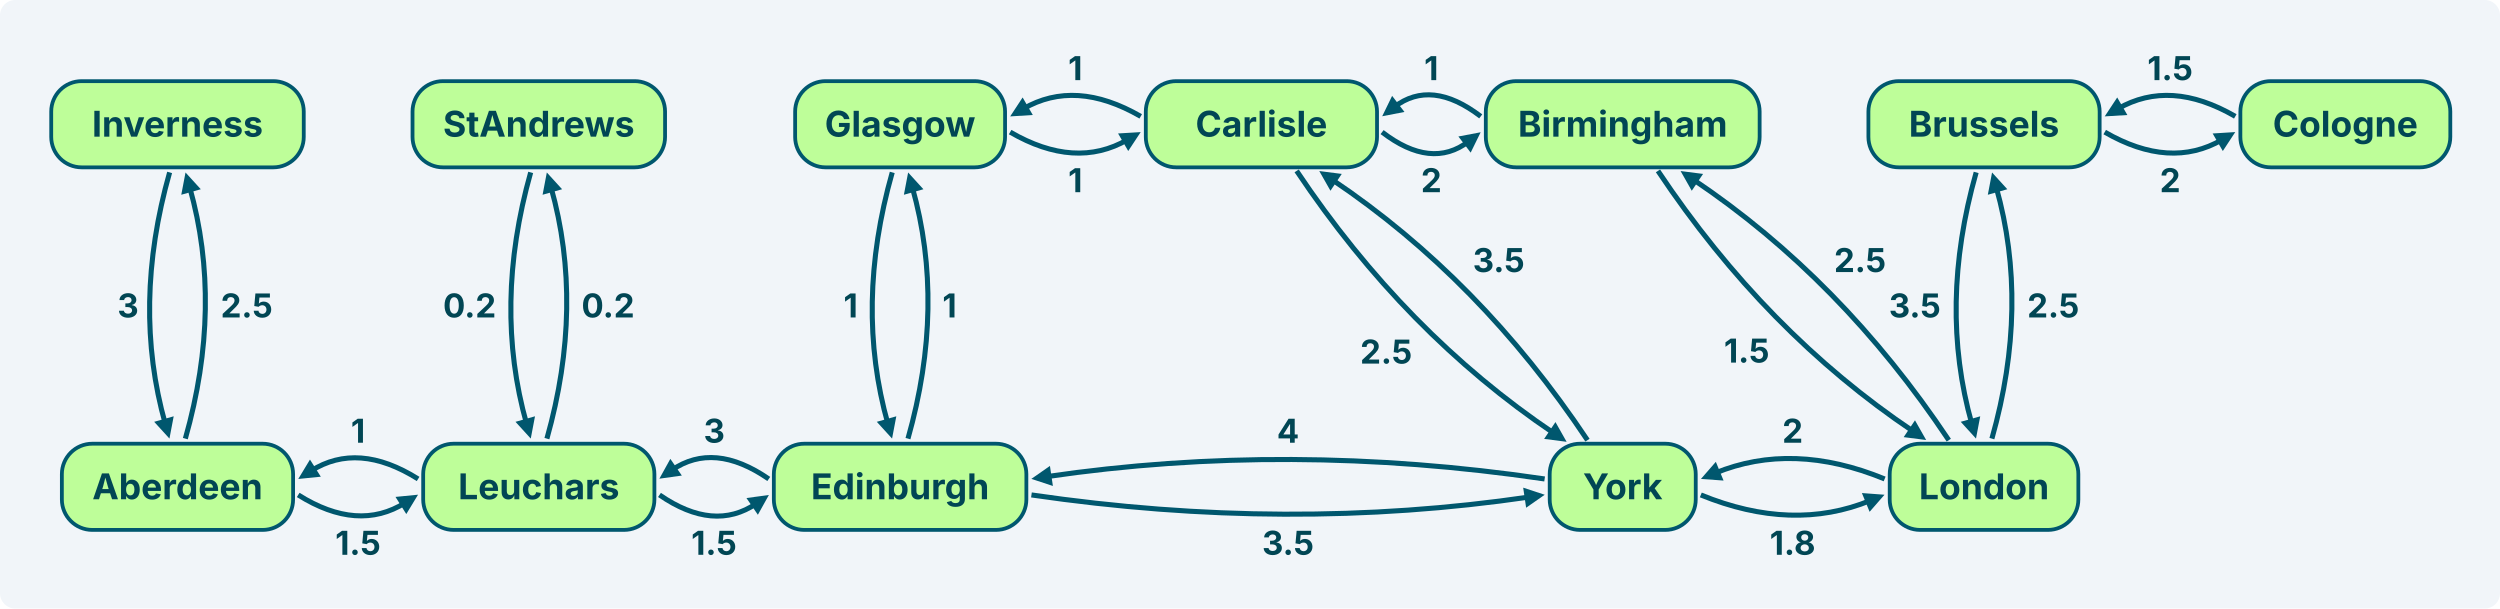
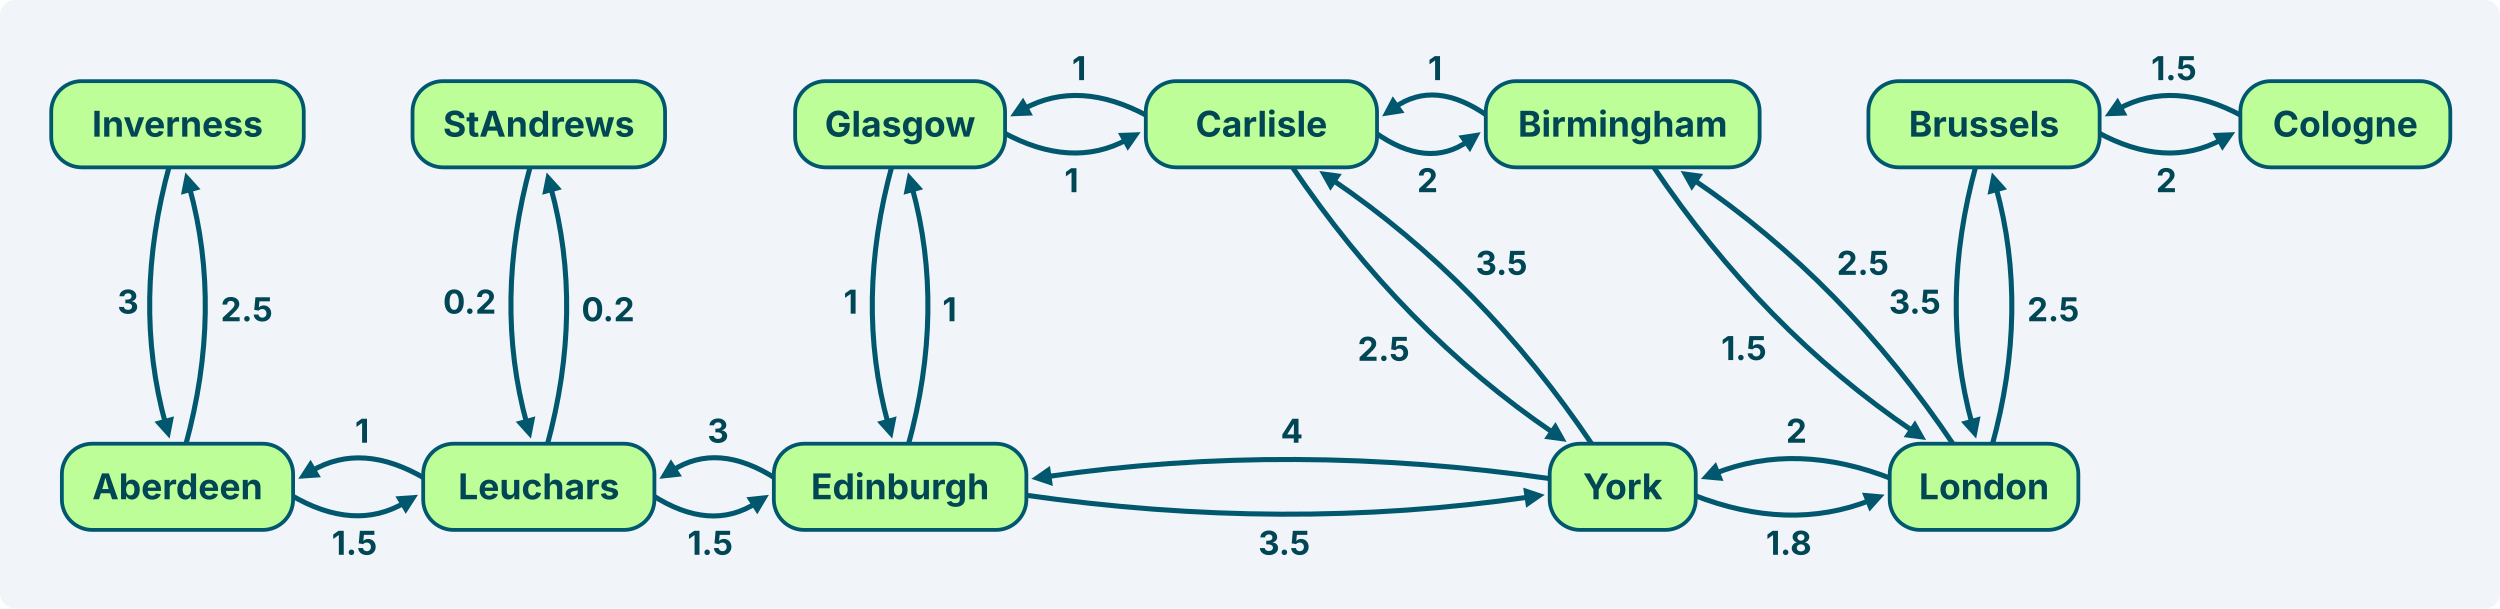
<svg xmlns="http://www.w3.org/2000/svg" class="keep-colors" viewBox="-32 -5 986 240" width="986" height="240" role="img" aria-labelledby="train-map-europe-t train-map-europe-d" font-family="Inter, -apple-system, BlinkMacSystemFont, 'Segoe UI', Helvetica, Arial, sans-serif">
  <defs>
    <marker id="train-map-europe-a" markerWidth="8" markerHeight="8" refX="2" refY="4" orient="auto" markerUnits="userSpaceOnUse">
      <path class="dg-f-accent" d="M0,0 L8,4 L0,8 z" fill="#00576e" />
    </marker>
    <marker id="train-map-europe-g" markerWidth="8" markerHeight="8" refX="2" refY="4" orient="auto" markerUnits="userSpaceOnUse">
      <path class="dg-f-arrow" d="M0,0 L8,4 L0,8 z" fill="#90a1b9" />
    </marker>
  </defs>
  <rect class="dg-f-canvas" x="-32" y="-5" width="986" height="240" rx="6" fill="#f1f5f9" />
-   <path class="dg-s-accent" d="M34.9,63.0 Q20.0,115.5 33.2,162.2" fill="none" stroke="#00576e" stroke-width="2" marker-end="url(#train-map-europe-a)" />
-   <path class="dg-s-accent" d="M41.1,168.0 Q56.0,115.5 42.8,68.8" fill="none" stroke="#00576e" stroke-width="2" marker-end="url(#train-map-europe-a)" />
-   <path class="dg-s-accent" d="M85.6,190.2 Q109.2,205.0 127.8,193.3" fill="none" stroke="#00576e" stroke-width="2" marker-end="url(#train-map-europe-a)" />
-   <path class="dg-s-accent" d="M132.9,183.9 Q109.2,169.0 90.7,180.7" fill="none" stroke="#00576e" stroke-width="2" marker-end="url(#train-map-europe-a)" />
-   <path class="dg-s-accent" d="M228.1,190.2 Q249.6,205.0 266.3,193.6" fill="none" stroke="#00576e" stroke-width="2" marker-end="url(#train-map-europe-a)" />
-   <path class="dg-s-accent" d="M271.2,183.9 Q249.6,169.0 233.0,180.4" fill="none" stroke="#00576e" stroke-width="2" marker-end="url(#train-map-europe-a)" />
-   <path class="dg-s-accent" d="M326.1,168.0 Q341.0,115.5 327.8,68.8" fill="none" stroke="#00576e" stroke-width="2" marker-end="url(#train-map-europe-a)" />
-   <path class="dg-s-accent" d="M319.9,63.0 Q305.0,115.5 318.2,162.2" fill="none" stroke="#00576e" stroke-width="2" marker-end="url(#train-map-europe-a)" />
-   <path class="dg-s-accent" d="M374.8,190.2 Q476.0,205.0 571.3,191.0" fill="none" stroke="#00576e" stroke-width="2" marker-end="url(#train-map-europe-a)" />
-   <path class="dg-s-accent" d="M577.2,183.9 Q476.0,169.0 380.7,183.0" fill="none" stroke="#00576e" stroke-width="2" marker-end="url(#train-map-europe-a)" />
-   <path class="dg-s-accent" d="M366.4,47.1 Q392.1,62.0 412.7,50.1" fill="none" stroke="#00576e" stroke-width="2" marker-end="url(#train-map-europe-a)" />
-   <path class="dg-s-accent" d="M417.9,40.9 Q392.1,26.0 371.6,37.9" fill="none" stroke="#00576e" stroke-width="2" marker-end="url(#train-map-europe-a)" />
-   <path class="dg-s-accent" d="M479.4,62.4 Q522.1,126.3 580.9,165.9" fill="none" stroke="#00576e" stroke-width="2" marker-end="url(#train-map-europe-a)" />
-   <path class="dg-s-accent" d="M594.1,168.6 Q551.7,105.0 493.3,65.8" fill="none" stroke="#00576e" stroke-width="2" marker-end="url(#train-map-europe-a)" />
-   <path class="dg-s-accent" d="M513.1,47.1 Q532.5,62.0 547.2,50.8" fill="none" stroke="#00576e" stroke-width="2" marker-end="url(#train-map-europe-a)" />
-   <path class="dg-s-accent" d="M552.0,40.9 Q532.5,26.0 517.9,37.2" fill="none" stroke="#00576e" stroke-width="2" marker-end="url(#train-map-europe-a)" />
-   <path class="dg-s-accent" d="M621.9,62.4 Q664.3,126.0 722.7,165.2" fill="none" stroke="#00576e" stroke-width="2" marker-end="url(#train-map-europe-a)" />
-   <path class="dg-s-accent" d="M736.6,168.6 Q694.2,105.0 635.8,65.8" fill="none" stroke="#00576e" stroke-width="2" marker-end="url(#train-map-europe-a)" />
-   <path class="dg-s-accent" d="M183.7,168.0 Q198.5,115.5 185.3,68.8" fill="none" stroke="#00576e" stroke-width="2" marker-end="url(#train-map-europe-a)" />
-   <path class="dg-s-accent" d="M177.3,63.0 Q162.5,115.5 175.7,162.2" fill="none" stroke="#00576e" stroke-width="2" marker-end="url(#train-map-europe-a)" />
-   <path class="dg-s-accent" d="M638.8,190.2 Q675.0,205.0 705.7,192.4" fill="none" stroke="#00576e" stroke-width="2" marker-end="url(#train-map-europe-a)" />
-   <path class="dg-s-accent" d="M711.3,183.9 Q675.0,169.0 644.4,181.6" fill="none" stroke="#00576e" stroke-width="2" marker-end="url(#train-map-europe-a)" />
-   <path class="dg-s-accent" d="M753.6,168.0 Q768.5,115.5 755.3,68.8" fill="none" stroke="#00576e" stroke-width="2" marker-end="url(#train-map-europe-a)" />
-   <path class="dg-s-accent" d="M747.4,63.0 Q732.5,115.5 745.7,162.2" fill="none" stroke="#00576e" stroke-width="2" marker-end="url(#train-map-europe-a)" />
-   <path class="dg-s-accent" d="M798.1,47.1 Q823.9,62.0 844.4,50.1" fill="none" stroke="#00576e" stroke-width="2" marker-end="url(#train-map-europe-a)" />
-   <path class="dg-s-accent" d="M849.6,40.9 Q823.9,26.0 803.3,37.9" fill="none" stroke="#00576e" stroke-width="2" marker-end="url(#train-map-europe-a)" />
-   <text class="dg-f-lime" x="18.5" y="120.2" text-anchor="middle" font-size="13" font-weight="700" fill="#014654">3</text>
-   <text class="dg-f-lime" x="65.3" y="120.2" text-anchor="middle" font-size="13" font-weight="700" fill="#014654">2.5</text>
-   <text class="dg-f-lime" x="109.2" y="213.8" text-anchor="middle" font-size="13" font-weight="700" fill="#014654">1.5</text>
-   <text class="dg-f-lime" x="109.2" y="169.6" text-anchor="middle" font-size="13" font-weight="700" fill="#014654">1</text>
-   <text class="dg-f-lime" x="249.6" y="213.8" text-anchor="middle" font-size="13" font-weight="700" fill="#014654">1.5</text>
-   <text class="dg-f-lime" x="249.7" y="169.6" text-anchor="middle" font-size="13" font-weight="700" fill="#014654">3</text>
-   <text class="dg-f-lime" x="342.5" y="120.2" text-anchor="middle" font-size="13" font-weight="700" fill="#014654">1</text>
-   <text class="dg-f-lime" x="303.5" y="120.2" text-anchor="middle" font-size="13" font-weight="700" fill="#014654">1</text>
-   <text class="dg-f-lime" x="476.0" y="213.8" text-anchor="middle" font-size="13" font-weight="700" fill="#014654">3.5</text>
-   <text class="dg-f-lime" x="476.0" y="169.6" text-anchor="middle" font-size="13" font-weight="700" fill="#014654">4</text>
-   <text class="dg-f-lime" x="392.1" y="70.8" text-anchor="middle" font-size="13" font-weight="700" fill="#014654">1</text>
-   <text class="dg-f-lime" x="392.1" y="26.6" text-anchor="middle" font-size="13" font-weight="700" fill="#014654">1</text>
-   <text class="dg-f-lime" x="514.7" y="138.4" text-anchor="middle" font-size="13" font-weight="700" fill="#014654">2.5</text>
-   <text class="dg-f-lime" x="559.1" y="102.3" text-anchor="middle" font-size="13" font-weight="700" fill="#014654">3.5</text>
-   <text class="dg-f-lime" x="532.5" y="70.8" text-anchor="middle" font-size="13" font-weight="700" fill="#014654">2</text>
-   <text class="dg-f-lime" x="532.5" y="26.6" text-anchor="middle" font-size="13" font-weight="700" fill="#014654">1</text>
-   <text class="dg-f-lime" x="656.9" y="138.0" text-anchor="middle" font-size="13" font-weight="700" fill="#014654">1.5</text>
-   <text class="dg-f-lime" x="701.6" y="102.3" text-anchor="middle" font-size="13" font-weight="700" fill="#014654">2.5</text>
-   <text class="dg-f-lime" x="207.8" y="120.2" text-anchor="middle" font-size="13" font-weight="700" fill="#014654">0.2</text>
-   <text class="dg-f-lime" x="153.2" y="120.2" text-anchor="middle" font-size="13" font-weight="700" fill="#014654">0.2</text>
-   <text class="dg-f-lime" x="675.0" y="213.8" text-anchor="middle" font-size="13" font-weight="700" fill="#014654">1.8</text>
-   <text class="dg-f-lime" x="675.0" y="169.6" text-anchor="middle" font-size="13" font-weight="700" fill="#014654">2</text>
-   <text class="dg-f-lime" x="777.8" y="120.2" text-anchor="middle" font-size="13" font-weight="700" fill="#014654">2.5</text>
-   <text class="dg-f-lime" x="723.2" y="120.2" text-anchor="middle" font-size="13" font-weight="700" fill="#014654">3.5</text>
-   <text class="dg-f-lime" x="823.9" y="70.8" text-anchor="middle" font-size="13" font-weight="700" fill="#014654">2</text>
-   <text class="dg-f-lime" x="823.9" y="26.6" text-anchor="middle" font-size="13" font-weight="700" fill="#014654">1.5</text>
+   <path class="dg-s-accent" d="M34.9,60.0 Q20.0,114.0 33.3,162.2" fill="none" stroke="#00576e" stroke-width="2" marker-end="url(#train-map-europe-a)" />
+   <path class="dg-s-accent" d="M41.1,171.0 Q56.0,117.0 42.7,68.8" fill="none" stroke="#00576e" stroke-width="2" marker-end="url(#train-map-europe-a)" />
+   <path class="dg-s-accent" d="M82.6,190.2 Q107.8,205.0 127.7,193.2" fill="none" stroke="#00576e" stroke-width="2" marker-end="url(#train-map-europe-a)" />
+   <path class="dg-s-accent" d="M135.9,183.9 Q110.8,169.0 90.8,180.8" fill="none" stroke="#00576e" stroke-width="2" marker-end="url(#train-map-europe-a)" />
+   <path class="dg-s-accent" d="M225.1,190.2 Q248.1,205.0 266.2,193.4" fill="none" stroke="#00576e" stroke-width="2" marker-end="url(#train-map-europe-a)" />
+   <path class="dg-s-accent" d="M274.2,183.9 Q251.1,169.0 233.1,180.6" fill="none" stroke="#00576e" stroke-width="2" marker-end="url(#train-map-europe-a)" />
+   <path class="dg-s-accent" d="M326.1,171.0 Q341.0,117.0 327.7,68.8" fill="none" stroke="#00576e" stroke-width="2" marker-end="url(#train-map-europe-a)" />
+   <path class="dg-s-accent" d="M319.9,60.0 Q305.0,114.0 318.3,162.2" fill="none" stroke="#00576e" stroke-width="2" marker-end="url(#train-map-europe-a)" />
+   <path class="dg-s-accent" d="M371.8,190.2 Q474.5,205.0 571.3,191.0" fill="none" stroke="#00576e" stroke-width="2" marker-end="url(#train-map-europe-a)" />
+   <path class="dg-s-accent" d="M580.2,183.9 Q477.5,169.0 380.7,183.0" fill="none" stroke="#00576e" stroke-width="2" marker-end="url(#train-map-europe-a)" />
+   <path class="dg-s-accent" d="M363.4,47.1 Q390.6,62.0 412.6,50.0" fill="none" stroke="#00576e" stroke-width="2" marker-end="url(#train-map-europe-a)" />
+   <path class="dg-s-accent" d="M420.9,40.9 Q393.6,26.0 371.7,38.0" fill="none" stroke="#00576e" stroke-width="2" marker-end="url(#train-map-europe-a)" />
+   <path class="dg-s-accent" d="M477.3,60.3 Q521.1,125.3 580.9,165.9" fill="none" stroke="#00576e" stroke-width="2" marker-end="url(#train-map-europe-a)" />
+   <path class="dg-s-accent" d="M596.2,170.7 Q552.8,106.1 493.3,65.8" fill="none" stroke="#00576e" stroke-width="2" marker-end="url(#train-map-europe-a)" />
+   <path class="dg-s-accent" d="M510.1,47.1 Q531.0,62.0 547.1,50.6" fill="none" stroke="#00576e" stroke-width="2" marker-end="url(#train-map-europe-a)" />
+   <path class="dg-s-accent" d="M555.0,40.9 Q534.0,26.0 518.0,37.4" fill="none" stroke="#00576e" stroke-width="2" marker-end="url(#train-map-europe-a)" />
+   <path class="dg-s-accent" d="M619.8,60.3 Q663.2,124.9 722.7,165.2" fill="none" stroke="#00576e" stroke-width="2" marker-end="url(#train-map-europe-a)" />
+   <path class="dg-s-accent" d="M738.7,170.7 Q695.3,106.1 635.8,65.8" fill="none" stroke="#00576e" stroke-width="2" marker-end="url(#train-map-europe-a)" />
+   <path class="dg-s-accent" d="M183.7,171.0 Q198.5,117.0 185.2,68.8" fill="none" stroke="#00576e" stroke-width="2" marker-end="url(#train-map-europe-a)" />
+   <path class="dg-s-accent" d="M177.3,60.0 Q162.5,114.0 175.8,162.2" fill="none" stroke="#00576e" stroke-width="2" marker-end="url(#train-map-europe-a)" />
+   <path class="dg-s-accent" d="M635.8,190.2 Q673.5,205.0 705.7,192.3" fill="none" stroke="#00576e" stroke-width="2" marker-end="url(#train-map-europe-a)" />
+   <path class="dg-s-accent" d="M714.3,183.9 Q676.5,169.0 644.4,181.7" fill="none" stroke="#00576e" stroke-width="2" marker-end="url(#train-map-europe-a)" />
+   <path class="dg-s-accent" d="M753.6,171.0 Q768.5,117.0 755.2,68.8" fill="none" stroke="#00576e" stroke-width="2" marker-end="url(#train-map-europe-a)" />
+   <path class="dg-s-accent" d="M747.4,60.0 Q732.5,114.0 745.8,162.2" fill="none" stroke="#00576e" stroke-width="2" marker-end="url(#train-map-europe-a)" />
+   <path class="dg-s-accent" d="M795.1,47.1 Q822.4,62.0 844.3,50.0" fill="none" stroke="#00576e" stroke-width="2" marker-end="url(#train-map-europe-a)" />
+   <path class="dg-s-accent" d="M852.6,40.9 Q825.4,26.0 803.4,38.0" fill="none" stroke="#00576e" stroke-width="2" marker-end="url(#train-map-europe-a)" />
+   <text class="dg-f-lime" x="18.5" y="118.7" text-anchor="middle" font-size="13" font-weight="700" fill="#014654">3</text>
+   <text class="dg-f-lime" x="65.3" y="121.7" text-anchor="middle" font-size="13" font-weight="700" fill="#014654">2.5</text>
+   <text class="dg-f-lime" x="107.8" y="213.8" text-anchor="middle" font-size="13" font-weight="700" fill="#014654">1.5</text>
+   <text class="dg-f-lime" x="110.8" y="169.6" text-anchor="middle" font-size="13" font-weight="700" fill="#014654">1</text>
+   <text class="dg-f-lime" x="248.1" y="213.8" text-anchor="middle" font-size="13" font-weight="700" fill="#014654">1.5</text>
+   <text class="dg-f-lime" x="251.2" y="169.6" text-anchor="middle" font-size="13" font-weight="700" fill="#014654">3</text>
+   <text class="dg-f-lime" x="342.5" y="121.7" text-anchor="middle" font-size="13" font-weight="700" fill="#014654">1</text>
+   <text class="dg-f-lime" x="303.5" y="118.7" text-anchor="middle" font-size="13" font-weight="700" fill="#014654">1</text>
+   <text class="dg-f-lime" x="474.5" y="213.8" text-anchor="middle" font-size="13" font-weight="700" fill="#014654">3.5</text>
+   <text class="dg-f-lime" x="477.5" y="169.6" text-anchor="middle" font-size="13" font-weight="700" fill="#014654">4</text>
+   <text class="dg-f-lime" x="390.6" y="70.8" text-anchor="middle" font-size="13" font-weight="700" fill="#014654">1</text>
+   <text class="dg-f-lime" x="393.6" y="26.6" text-anchor="middle" font-size="13" font-weight="700" fill="#014654">1</text>
+   <text class="dg-f-lime" x="513.7" y="137.3" text-anchor="middle" font-size="13" font-weight="700" fill="#014654">2.5</text>
+   <text class="dg-f-lime" x="560.2" y="103.4" text-anchor="middle" font-size="13" font-weight="700" fill="#014654">3.5</text>
+   <text class="dg-f-lime" x="531.0" y="70.8" text-anchor="middle" font-size="13" font-weight="700" fill="#014654">2</text>
+   <text class="dg-f-lime" x="534.0" y="26.6" text-anchor="middle" font-size="13" font-weight="700" fill="#014654">1</text>
+   <text class="dg-f-lime" x="655.8" y="137.0" text-anchor="middle" font-size="13" font-weight="700" fill="#014654">1.5</text>
+   <text class="dg-f-lime" x="702.7" y="103.4" text-anchor="middle" font-size="13" font-weight="700" fill="#014654">2.5</text>
+   <text class="dg-f-lime" x="207.8" y="121.7" text-anchor="middle" font-size="13" font-weight="700" fill="#014654">0.2</text>
+   <text class="dg-f-lime" x="153.2" y="118.7" text-anchor="middle" font-size="13" font-weight="700" fill="#014654">0.2</text>
+   <text class="dg-f-lime" x="673.5" y="213.8" text-anchor="middle" font-size="13" font-weight="700" fill="#014654">1.8</text>
+   <text class="dg-f-lime" x="676.5" y="169.6" text-anchor="middle" font-size="13" font-weight="700" fill="#014654">2</text>
+   <text class="dg-f-lime" x="777.8" y="121.7" text-anchor="middle" font-size="13" font-weight="700" fill="#014654">2.5</text>
+   <text class="dg-f-lime" x="723.2" y="118.7" text-anchor="middle" font-size="13" font-weight="700" fill="#014654">3.5</text>
+   <text class="dg-f-lime" x="822.4" y="70.8" text-anchor="middle" font-size="13" font-weight="700" fill="#014654">2</text>
+   <text class="dg-f-lime" x="825.4" y="26.6" text-anchor="middle" font-size="13" font-weight="700" fill="#014654">1.5</text>
  <rect class="" x="-11.8" y="27.0" width="99.6" height="34.0" rx="12" fill="#befe99" stroke="#00576e" stroke-width="1.5" />
  <text x="38.0" y="48.9" text-anchor="middle" font-size="14" font-weight="700" fill="#014654">Inverness</text>
  <rect class="" x="-7.6" y="170.0" width="91.2" height="34.0" rx="12" fill="#befe99" stroke="#00576e" stroke-width="1.5" />
  <text x="38.0" y="191.9" text-anchor="middle" font-size="14" font-weight="700" fill="#014654">Aberdeen</text>
  <rect class="" x="130.7" y="27.0" width="99.6" height="34.0" rx="12" fill="#befe99" stroke="#00576e" stroke-width="1.5" />
  <text x="180.5" y="48.9" text-anchor="middle" font-size="14" font-weight="700" fill="#014654">StAndrews</text>
  <rect class="" x="134.9" y="170.0" width="91.2" height="34.0" rx="12" fill="#befe99" stroke="#00576e" stroke-width="1.5" />
  <text x="180.5" y="191.9" text-anchor="middle" font-size="14" font-weight="700" fill="#014654">Leuchars</text>
  <rect class="" x="281.6" y="27.0" width="82.8" height="34.0" rx="12" fill="#befe99" stroke="#00576e" stroke-width="1.5" />
  <text x="323.0" y="48.9" text-anchor="middle" font-size="14" font-weight="700" fill="#014654">Glasgow</text>
  <rect class="" x="273.2" y="170.0" width="99.6" height="34.0" rx="12" fill="#befe99" stroke="#00576e" stroke-width="1.5" />
  <text x="323.0" y="191.9" text-anchor="middle" font-size="14" font-weight="700" fill="#014654">Edinburgh</text>
  <rect class="" x="419.9" y="27.0" width="91.2" height="34.0" rx="12" fill="#befe99" stroke="#00576e" stroke-width="1.5" />
  <text x="465.5" y="48.9" text-anchor="middle" font-size="14" font-weight="700" fill="#014654">Carlisle</text>
  <rect class="" x="579.2" y="170.0" width="57.6" height="34.0" rx="12" fill="#befe99" stroke="#00576e" stroke-width="1.5" />
  <text x="608.0" y="191.9" text-anchor="middle" font-size="14" font-weight="700" fill="#014654">York</text>
  <rect class="" x="554.0" y="27.0" width="108.0" height="34.0" rx="12" fill="#befe99" stroke="#00576e" stroke-width="1.5" />
  <text x="608.0" y="48.9" text-anchor="middle" font-size="14" font-weight="700" fill="#014654">Birmingham</text>
  <rect class="" x="713.3" y="170.0" width="74.4" height="34.0" rx="12" fill="#befe99" stroke="#00576e" stroke-width="1.5" />
  <text x="750.5" y="191.9" text-anchor="middle" font-size="14" font-weight="700" fill="#014654">London</text>
  <rect class="" x="704.9" y="27.0" width="91.2" height="34.0" rx="12" fill="#befe99" stroke="#00576e" stroke-width="1.5" />
  <text x="750.5" y="48.9" text-anchor="middle" font-size="14" font-weight="700" fill="#014654">Brussels</text>
  <rect class="" x="851.6" y="27.0" width="82.8" height="34.0" rx="12" fill="#befe99" stroke="#00576e" stroke-width="1.5" />
  <text x="893.0" y="48.9" text-anchor="middle" font-size="14" font-weight="700" fill="#014654">Cologne</text>
</svg>
